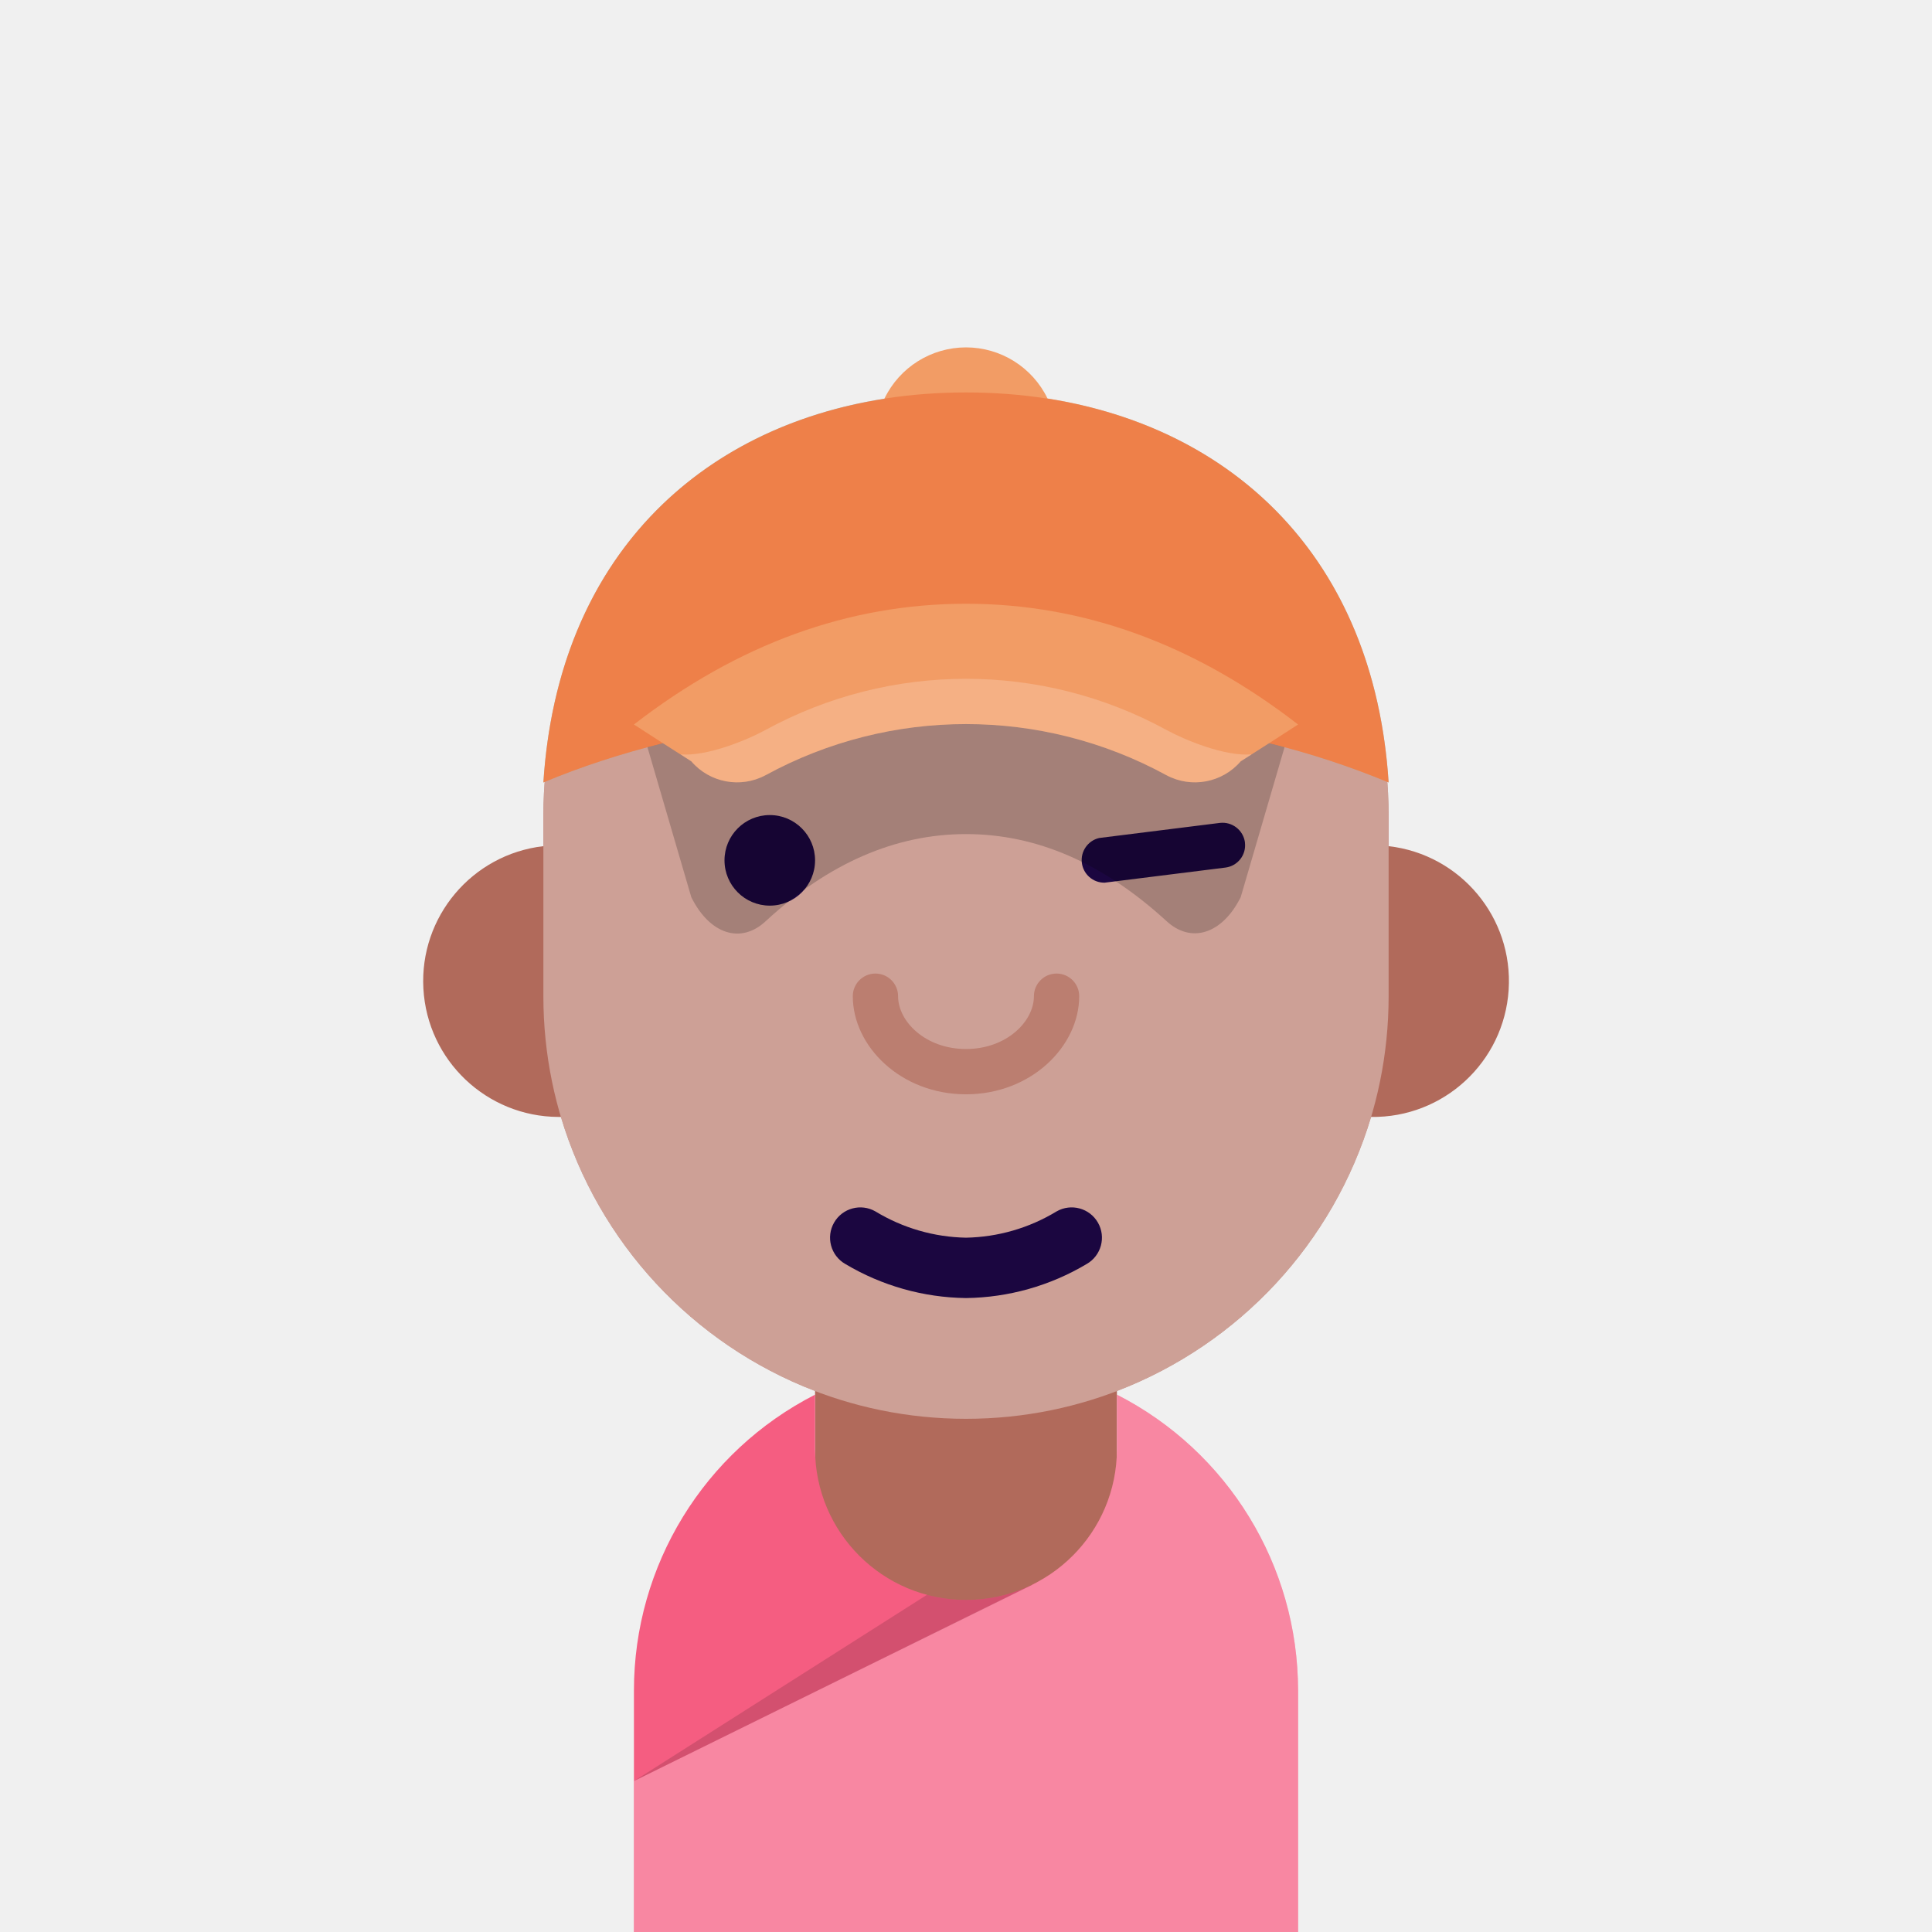
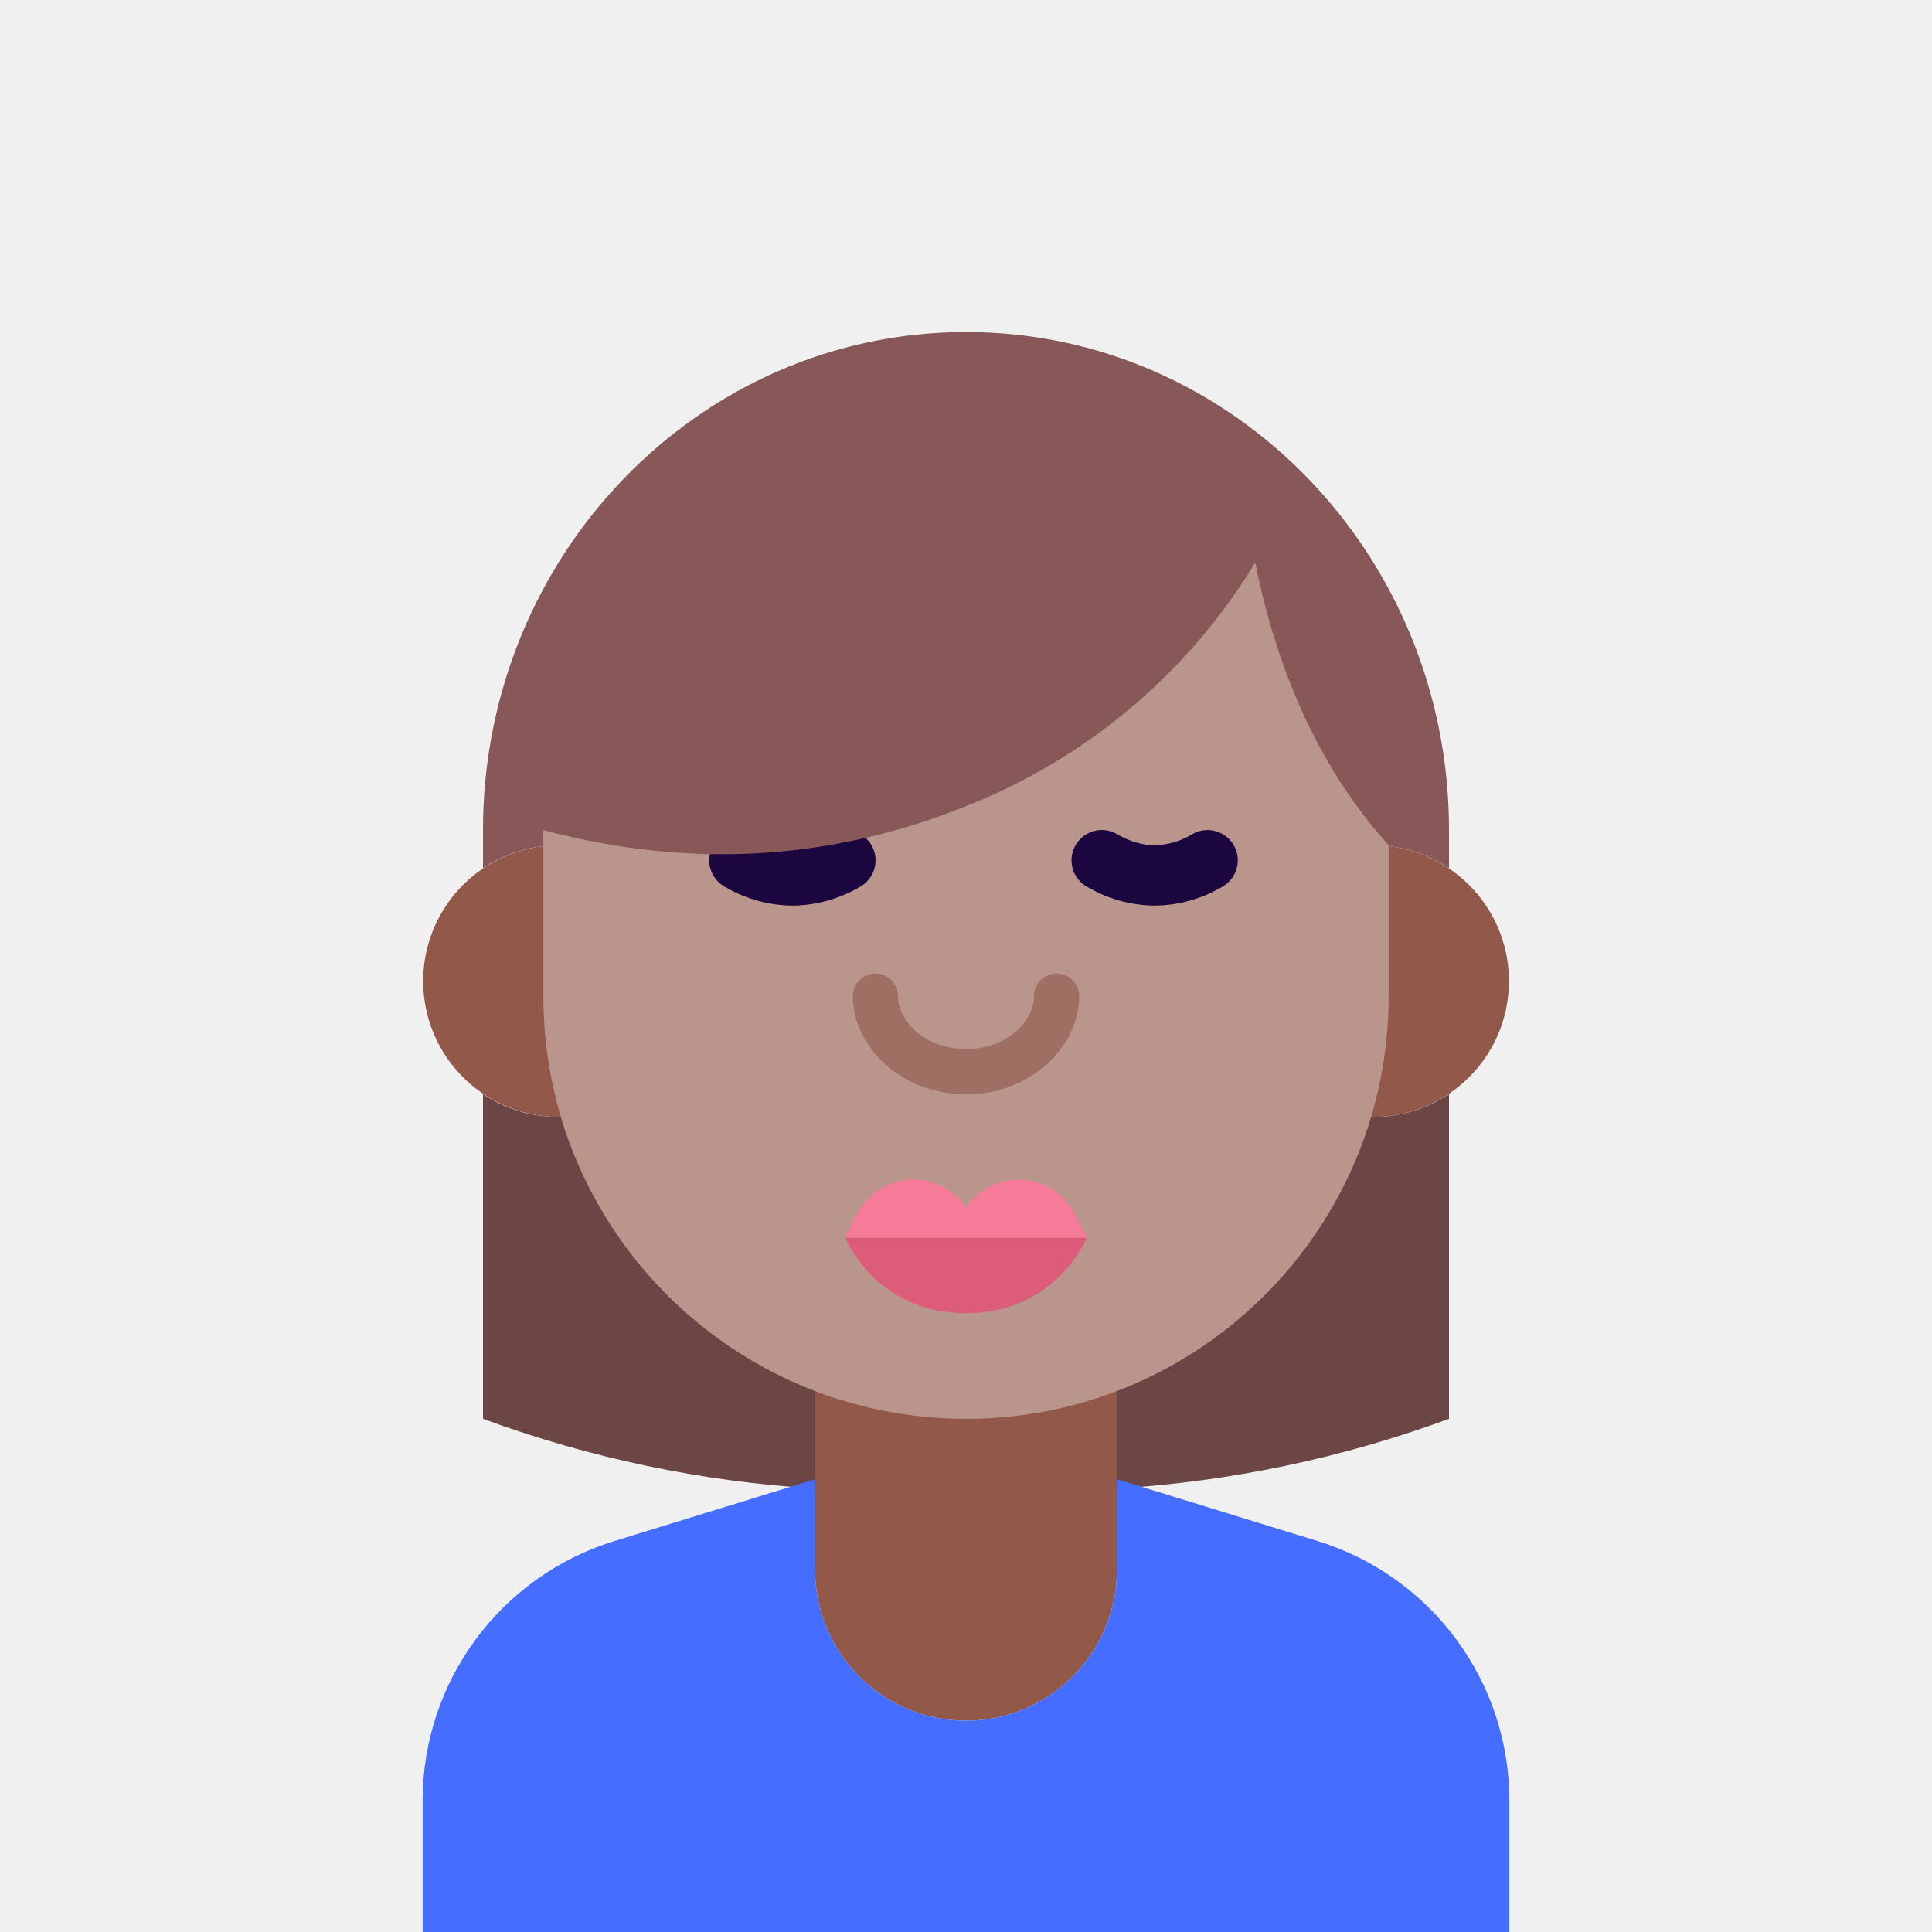
<svg xmlns="http://www.w3.org/2000/svg" viewBox="0 0 64 64" fill="none" shape-rendering="auto" width="96" height="96">
  <mask id="viewboxMask">
    <rect width="64" height="64" rx="0" ry="0" x="0" y="0" fill="#fff" />
  </mask>
  <g mask="url(#viewboxMask)">
-     <path d="M37 46.08V52a5 5 0 0 1-10 0v-5.92A14.04 14.04 0 0 1 18.58 37h-.08a4.5 4.5 0 0 1-.5-8.97V27a14 14 0 1 1 28 0v1.03a4.5 4.5 0 0 1-.58 8.97A14.04 14.04 0 0 1 37 46.08Z" fill="#b16a5b" />
+     <path d="M37 46.08V52a5 5 0 0 1-10 0v-5.92A14.04 14.04 0 0 1 18.58 37h-.08a4.5 4.5 0 0 1-.5-8.97V27a14 14 0 1 1 28 0v1.03a4.5 4.5 0 0 1-.58 8.97A14.04 14.04 0 0 1 37 46.08Z" fill="#92594b" />
    <mask id="personas-a" style="mask-type:luminance" maskUnits="userSpaceOnUse" x="14" y="13" width="36" height="44">
      <path d="M37 46.08V52a5 5 0 0 1-10 0v-5.92A14.04 14.04 0 0 1 18.58 37h-.08a4.5 4.5 0 0 1-.5-8.97V27a14 14 0 1 1 28 0v1.03a4.5 4.5 0 0 1-.58 8.97A14.04 14.04 0 0 1 37 46.08Z" fill="#fff" />
    </mask>
    <g mask="url(#personas-a)">
      <path d="M32 13a14 14 0 0 1 14 14v6a14 14 0 1 1-28 0v-6a14 14 0 0 1 14-14Z" fill="#fff" style="mix-blend-mode:overlay" opacity=".36" />
    </g>
    <g transform="translate(20 24)">
-       <path d="M4 4.5a1.5 1.5 0 1 0 3 0 1.5 1.5 0 0 0-3 0ZM21.24 3.9a.75.75 0 0 0-.83-.64l-4 .5a.75.75 0 0 0 .18 1.48l4-.5c.41-.05.7-.42.65-.83Z" fill="#1B0640" />
+       <path d="M3.63 4A1 1 0 0 0 4 5.37 4.5 4.5 0 0 0 6.25 6a4.5 4.5 0 0 0 2.25-.63 1 1 0 0 0-1-1.74c-.43.25-.85.37-1.25.37S5.43 3.88 5 3.63A1 1 0 0 0 3.63 4ZM15.63 4A1 1 0 0 0 16 5.37a4.5 4.5 0 0 0 2.25.63 4.5 4.5 0 0 0 2.25-.63 1 1 0 0 0-1-1.74 2.5 2.5 0 0 1-1.25.37c-.4 0-.82-.12-1.25-.37a1 1 0 0 0-1.37.37Z" fill="#1B0640" />
    </g>
    <g transform="translate(2 2)">
-       <path opacity=".2" d="M30 17c3.88 0 7.55-.37 11 4.22l-1.9 6.5c-.61 1.22-1.64 1.55-2.46.79-2.1-1.92-4.3-2.88-6.64-2.88-2.33 0-4.55.96-6.64 2.89-.82.76-1.85.43-2.46-.8L19 21.22c3.45-4.6 7.12-4.22 11-4.22Z" fill="#000" />
-       <path d="M27.3 11.2a3 3 0 0 1 5.4 0c6.1.96 10.82 5.24 11.3 12.72a27.7 27.7 0 0 0-3.96-1.3l-.94.6a2 2 0 0 1-2.46.46 13.86 13.86 0 0 0-13.28 0 2 2 0 0 1-2.46-.46l-.94-.6c-1.4.35-2.72.78-3.96 1.3.48-7.48 5.2-11.76 11.3-12.71Z" fill="#F29C65" />
-       <path d="M19.96 22.62c-1.4.35-2.72.78-3.96 1.3C16.55 15.37 22.63 11 30 11s13.45 4.37 14 12.92a27.7 27.7 0 0 0-3.96-1.3L41 22c-3.45-2.67-7.12-4-11-4s-7.55 1.33-11 4l.96.62Z" fill="#000" style="mix-blend-mode:overlay" opacity=".28" />
-       <path d="m39.45 23-.35.22a2 2 0 0 1-2.46.46 13.86 13.86 0 0 0-13.28 0 2 2 0 0 1-2.46-.46l-.35-.23c.87.07 2.19-.47 2.81-.81a13.86 13.86 0 0 1 13.28 0c.62.34 1.94.88 2.8.81Z" fill="#fff" style="mix-blend-mode:lighten" opacity=".2" />
+       <path fill-rule="evenodd" clip-rule="evenodd" d="M44 26c-2.18-2.42-3.65-5.54-4.42-9.36a19.6 19.6 0 0 1-9.08 7.86c-4.67 2-9.5 2.33-14.5 1v.53c-.73.08-1.42.34-2 .73V25.5C14 16.39 21.16 9 30 9s16 7.39 16 16.5v1.26a4.47 4.47 0 0 0-2-.73V26Zm-9 21.31v-3.23A14.04 14.04 0 0 0 43.42 35h.08c.93 0 1.78-.28 2.5-.76V45a38.74 38.74 0 0 1-11 2.31ZM14 45a38.74 38.74 0 0 0 11 2.31v-3.23A14.04 14.04 0 0 1 16.58 35h-.08c-.93 0-1.79-.28-2.5-.76V45Z" fill="#6c4545" />
+       <path d="M30 9c-8.84 0-16 7.39-16 16.5v1.26c.58-.4 1.27-.65 2-.73v-.53c5 1.33 9.83 1 14.5-1a19.6 19.6 0 0 0 9.08-7.86c.77 3.82 2.24 6.94 4.42 9.36v.03c.73.08 1.42.34 2 .73V25.5C46 16.39 38.84 9 30 9Z" fill="#fff" style="mix-blend-mode:overlay" opacity=".26" />
    </g>
    <g transform="translate(11 44)">
-       <path d="M32 20H10v-8a11 11 0 0 1 6-9.8V4a5 5 0 0 0 10 0V2.2a11 11 0 0 1 6 9.8v8Z" fill="#f55d81" />
-       <mask id="bodySmall-a" style="mask-type:luminance" maskUnits="userSpaceOnUse" x="10" y="2" width="22" height="18">
-         <path d="M32 20H10v-8a11 11 0 0 1 6-9.8V4a5 5 0 0 0 10 0V2.2a11 11 0 0 1 6 9.8v8Z" fill="#fff" />
-       </mask>
-       <g mask="url(#bodySmall-a)">
-         <path opacity=".14" d="M20.62 8.25 22 8l1.2.5L10 15l10.62-6.75Z" fill="#000" />
-         <path d="M21 1h11v47H10V15l13.34-6.58L21 1Z" fill="#fff" style="mix-blend-mode:overlay" opacity=".26" />
-       </g>
+       <path d="M16 5v3a5 5 0 0 0 10 0V5l6.65 2.05a9 9 0 0 1 6.35 8.6V20H3v-4.35a9 9 0 0 1 6.35-8.6L16 5Z" fill="#456dff" />
    </g>
    <g transform="translate(23 36)">
-       <path d="M5 5.87a1 1 0 1 1 1-1.74A6 6 0 0 0 9 5a6 6 0 0 0 3-.87 1 1 0 1 1 1 1.74A8 8 0 0 1 9 7a8 8 0 0 1-4-1.13Z" fill="#1B0640" />
+       <path d="M5 5h8s-1 2.5-4 2.5S5 5 5 5Z" fill="#DC5C7A" />
+       <path d="M5.39 4.22A2.1 2.1 0 0 1 9 4a2.1 2.1 0 0 1 3.61.22l.4.78H4.99l.39-.78Z" fill="#F57B98" />
    </g>
    <g transform="translate(24 28)">
      <path d="M4.25 5a.75.75 0 0 1 1.5 0c0 .84.91 1.75 2.25 1.75 1.34 0 2.25-.91 2.25-1.75a.75.75 0 0 1 1.5 0c0 1.66-1.59 3.25-3.75 3.25S4.25 6.66 4.25 5Z" fill="#000" style="mix-blend-mode:overlay" opacity=".36" />
    </g>
    <g transform="translate(14 26)" />
  </g>
</svg>
